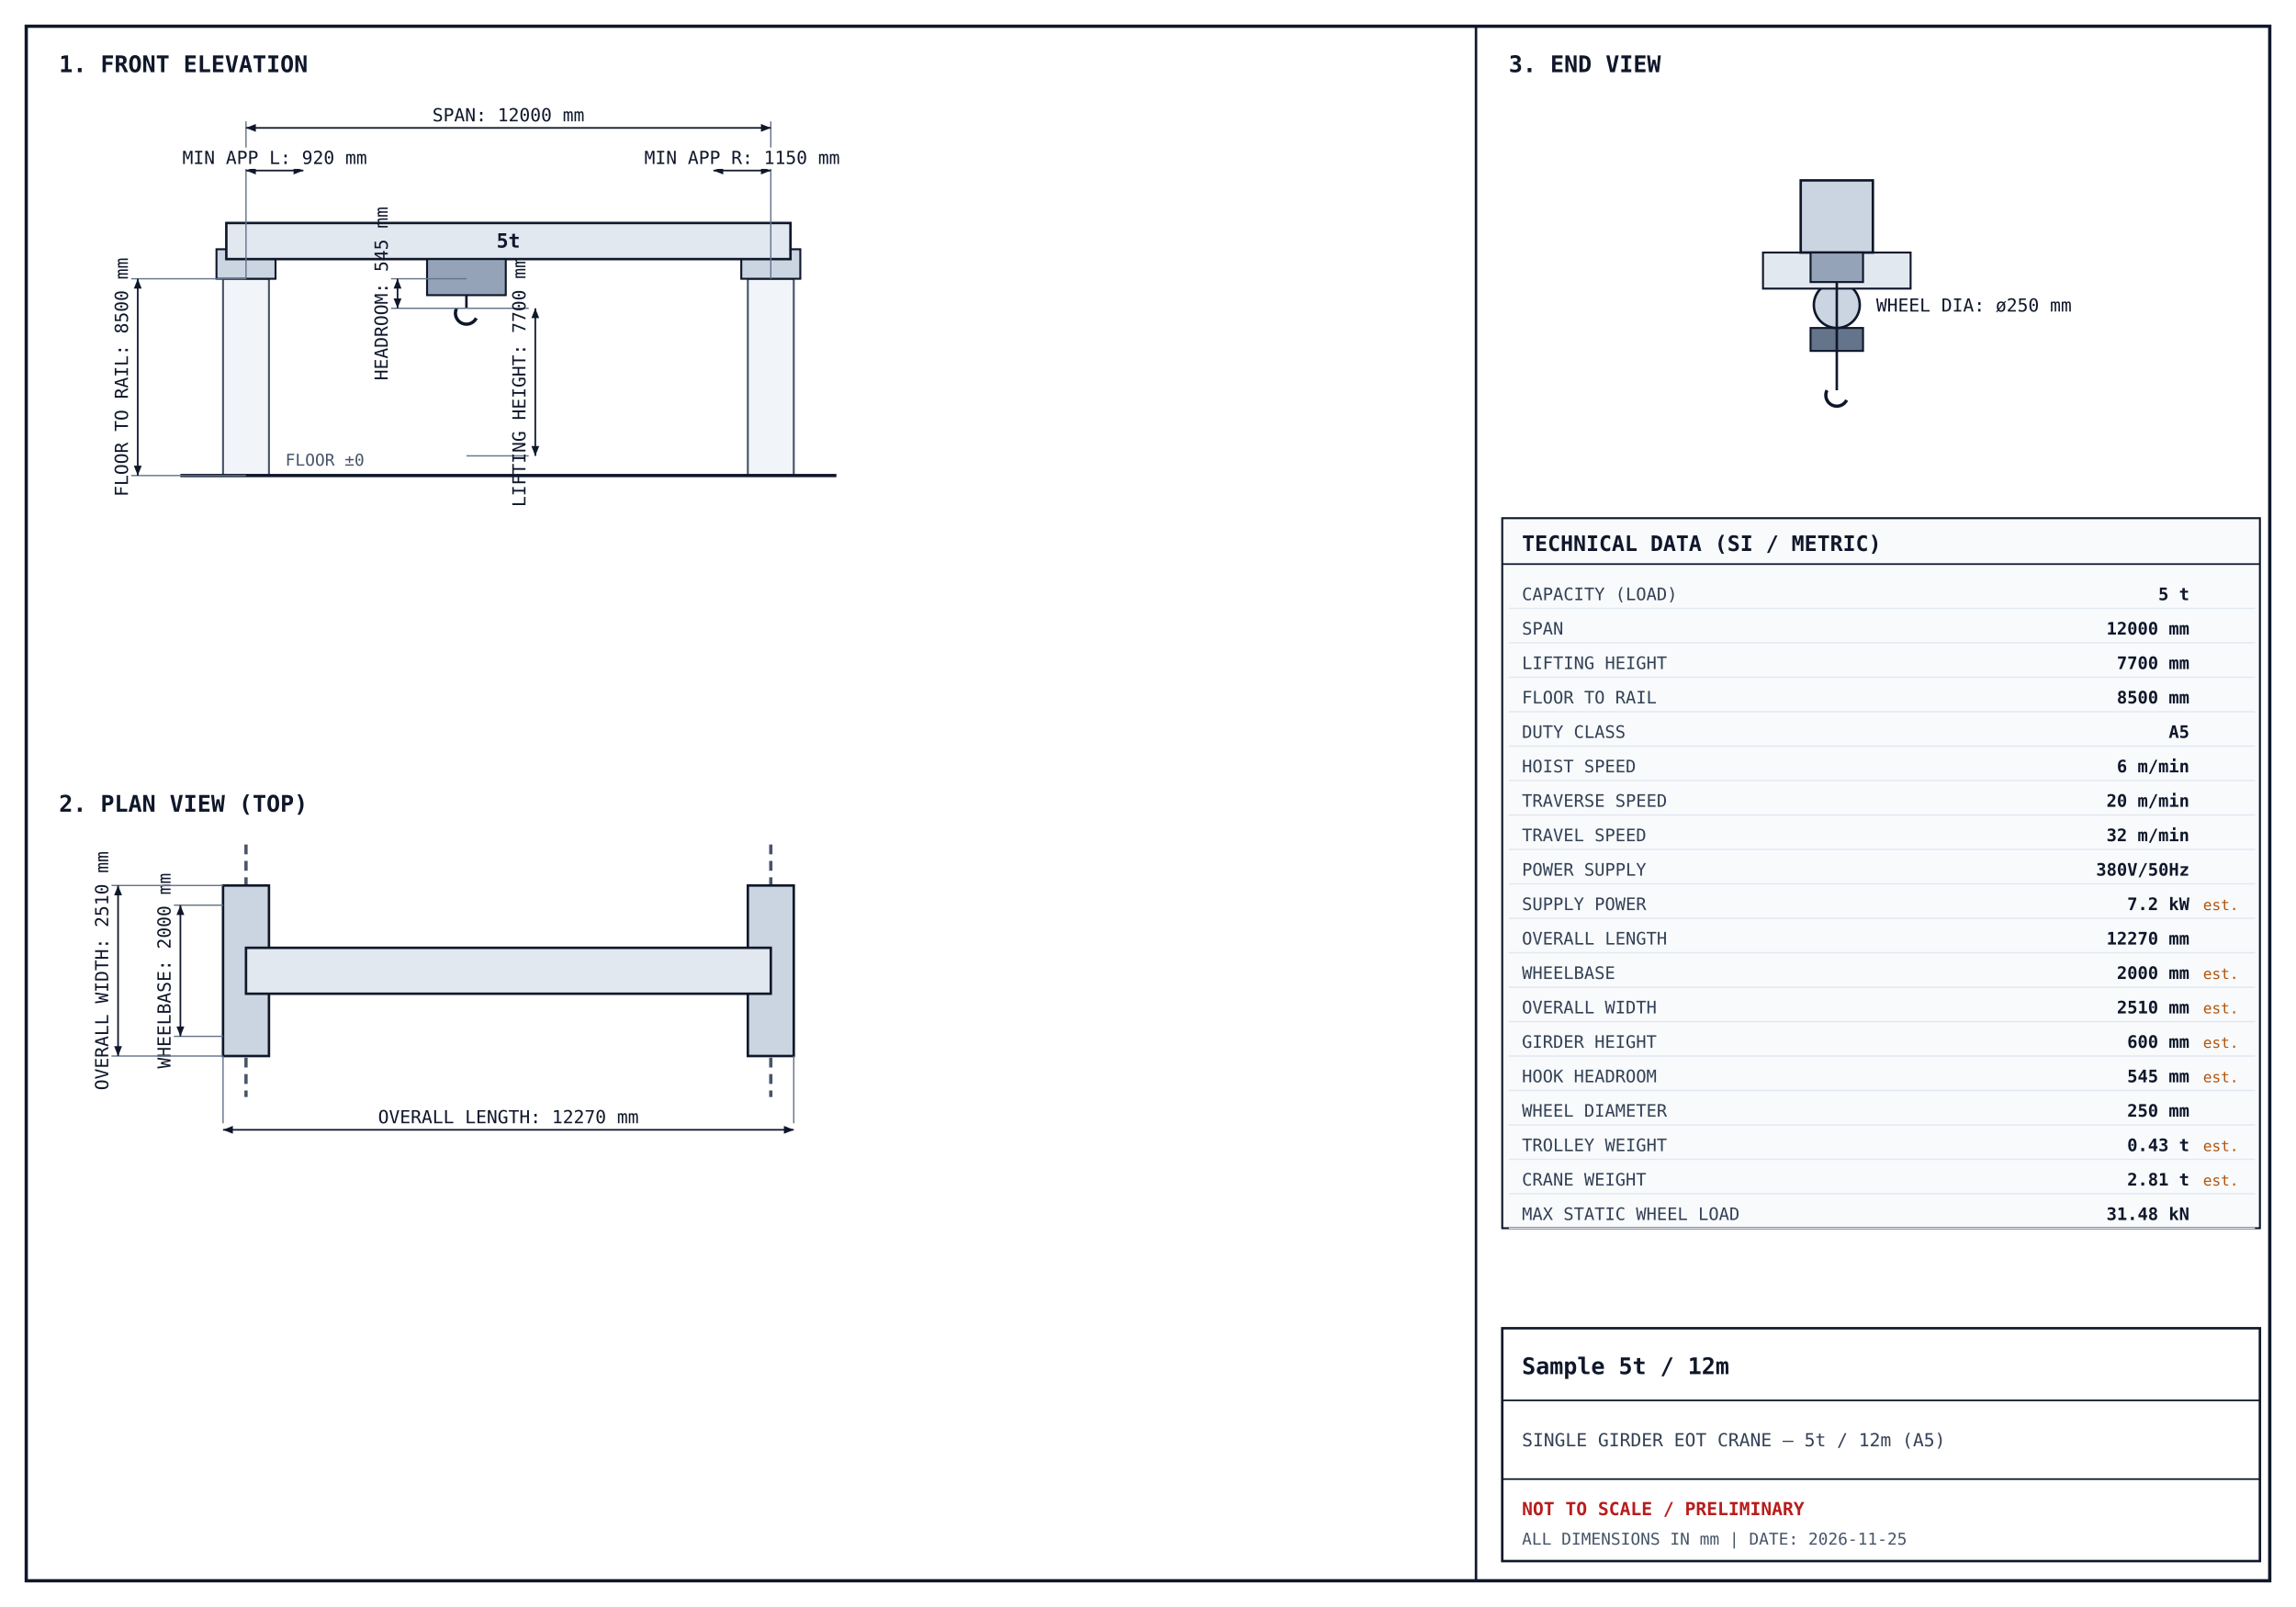
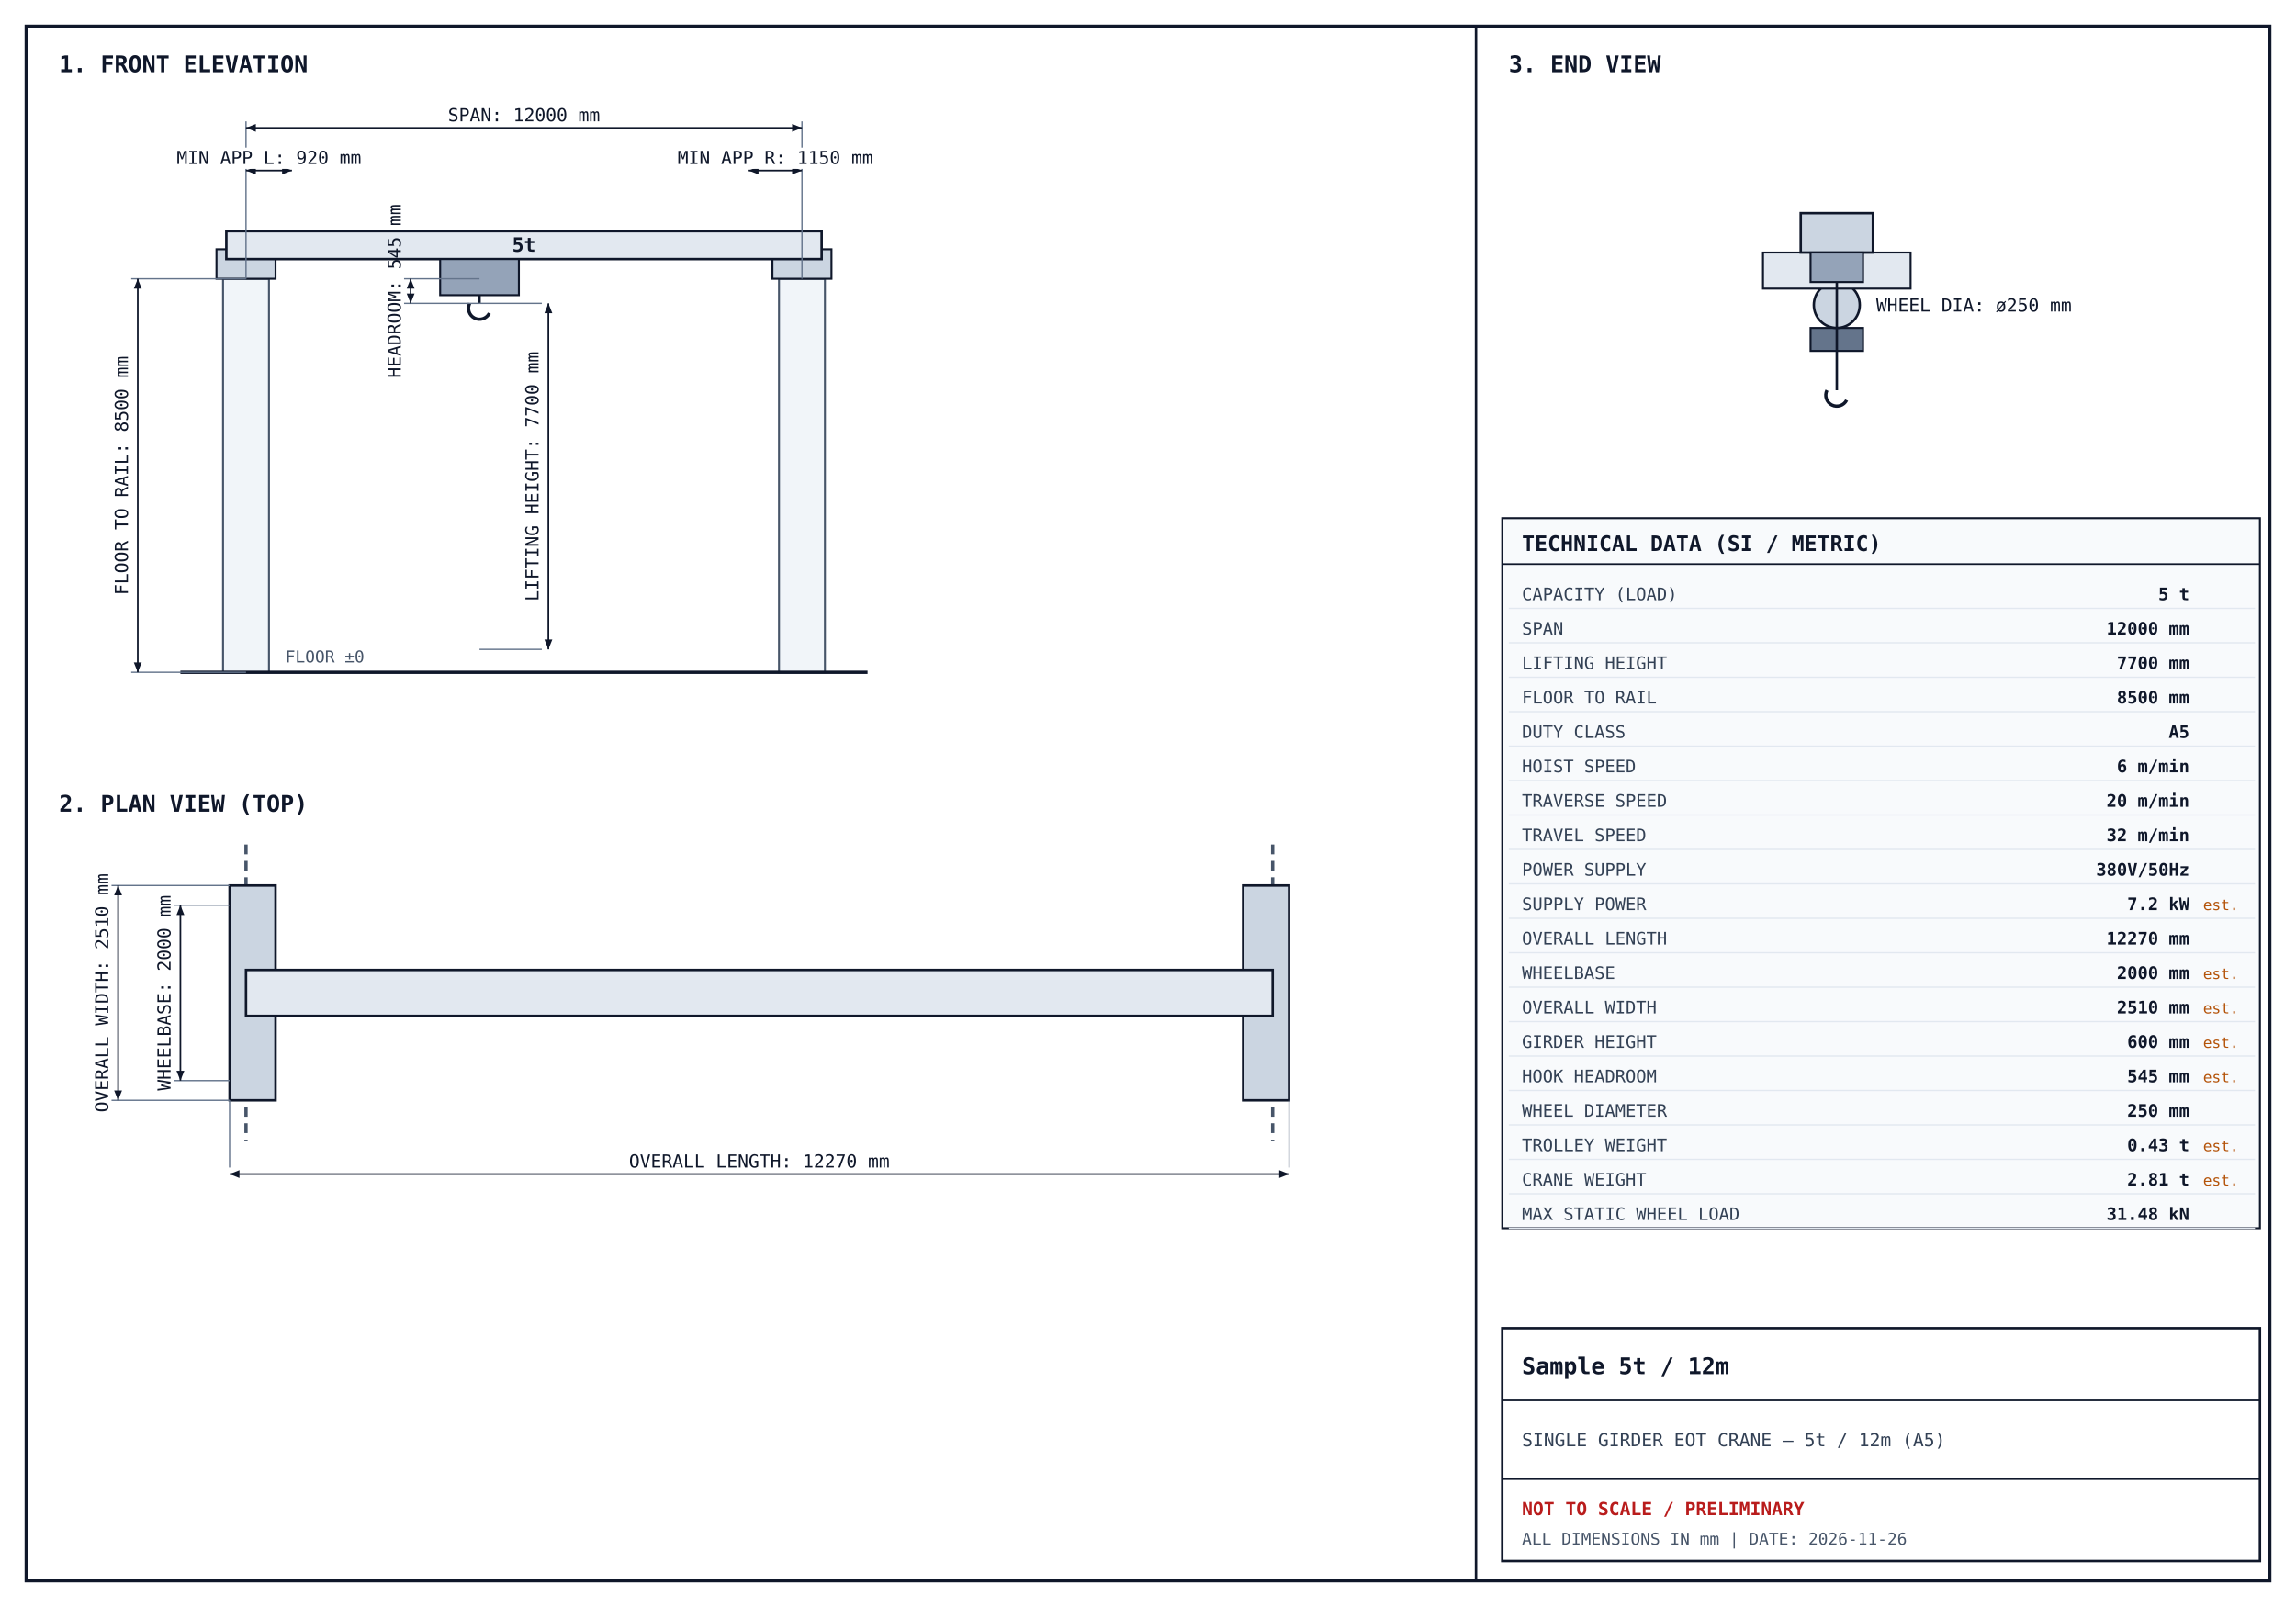
<svg xmlns="http://www.w3.org/2000/svg" width="1400" height="980" viewBox="0 0 1400 980">
  <defs>
    <marker id="arrow-start" viewBox="0 0 10 10" refX="0" refY="5" markerWidth="6" markerHeight="6" orient="auto">
      <path d="M 10 1 L 0 5 L 10 9 z" fill="#0f172a" />
    </marker>
    <marker id="arrow-end" viewBox="0 0 10 10" refX="10" refY="5" markerWidth="6" markerHeight="6" orient="auto">
      <path d="M 0 1 L 10 5 L 0 9 z" fill="#0f172a" />
    </marker>
  </defs>
  <rect width="1400" height="980" fill="#ffffff" />
  <rect x="16" y="16" width="1368" height="948" fill="none" stroke="#0f172a" stroke-width="2" />
  <line x1="900" y1="16" x2="900" y2="964" stroke="#0f172a" stroke-width="1.5" />
  <text x="36" y="44" font-family="monospace" font-size="14" font-weight="bold" fill="#0f172a">1. FRONT ELEVATION</text>
-   <rect x="136" y="170" width="28" height="120" fill="#f1f5f9" stroke="#475569" stroke-width="1.2" />
-   <rect x="456" y="170" width="28" height="120" fill="#f1f5f9" stroke="#475569" stroke-width="1.2" />
-   <line x1="110" y1="290" x2="510" y2="290" stroke="#0f172a" stroke-width="2" />
-   <text x="174" y="284" font-family="monospace" font-size="10" fill="#475569">FLOOR ±0</text>
+   <rect x="136" y="170" width="28" height="240" fill="#f1f5f9" stroke="#475569" stroke-width="1.2" />
+   <rect x="475" y="170" width="28" height="240" fill="#f1f5f9" stroke="#475569" stroke-width="1.2" />
+   <line x1="110" y1="410" x2="529" y2="410" stroke="#0f172a" stroke-width="2" />
+   <text x="174" y="404" font-family="monospace" font-size="10" fill="#475569">FLOOR ±0</text>
  <rect x="132" y="152" width="36" height="18" fill="#cbd5e1" stroke="#0f172a" stroke-width="1.2" />
-   <rect x="452" y="152" width="36" height="18" fill="#cbd5e1" stroke="#0f172a" stroke-width="1.2" />
-   <rect x="138" y="136" width="344" height="22" fill="#e2e8f0" stroke="#0f172a" stroke-width="1.5" />
-   <text x="310" y="151" text-anchor="middle" font-family="monospace" font-size="12" font-weight="bold" fill="#0f172a">5t</text>
-   <rect x="260.4" y="158" width="48" height="22" fill="#94a3b8" stroke="#0f172a" stroke-width="1.2" />
-   <line x1="284.4" y1="180" x2="284.4" y2="188" stroke="#0f172a" stroke-width="1.5" />
-   <path d="M 278.4 188 A 6 6 0 1 0 290.4 194" fill="none" stroke="#0f172a" stroke-width="2" />
+   <rect x="471" y="152" width="36" height="18" fill="#cbd5e1" stroke="#0f172a" stroke-width="1.2" />
+   <rect x="138" y="141" width="363" height="17" fill="#e2e8f0" stroke="#0f172a" stroke-width="1.5" />
+   <text x="319.5" y="153.5" text-anchor="middle" font-family="monospace" font-size="12" font-weight="bold" fill="#0f172a">5t</text>
+   <rect x="268.38" y="158" width="48" height="22" fill="#94a3b8" stroke="#0f172a" stroke-width="1.2" />
+   <line x1="292.38" y1="180" x2="292.38" y2="185" stroke="#0f172a" stroke-width="1.5" />
+   <path d="M 286.38 185 A 6 6 0 1 0 298.38 191" fill="none" stroke="#0f172a" stroke-width="2" />
  <line x1="150" y1="170" x2="150" y2="74" stroke="#64748b" stroke-width="0.8" />
-   <line x1="470" y1="170" x2="470" y2="74" stroke="#64748b" stroke-width="0.8" />
-   <line x1="150" y1="78" x2="470" y2="78" stroke="#0f172a" stroke-width="1" marker-start="url(#arrow-start)" marker-end="url(#arrow-end)" />
-   <rect x="259.8" y="64" width="100.4" height="13" fill="#ffffff" />
-   <text x="310" y="74" text-anchor="middle" font-family="monospace" font-size="11" fill="#0f172a">SPAN: 12000 mm</text>
-   <line x1="150" y1="104" x2="185" y2="104" stroke="#0f172a" stroke-width="1" marker-start="url(#arrow-start)" marker-end="url(#arrow-end)" />
-   <rect x="107.4" y="90" width="120.2" height="13" fill="#ffffff" />
-   <text x="167.5" y="100" text-anchor="middle" font-family="monospace" font-size="11" fill="#0f172a">MIN APP L: 920 mm</text>
-   <line x1="435" y1="104" x2="470" y2="104" stroke="#0f172a" stroke-width="1" marker-start="url(#arrow-start)" marker-end="url(#arrow-end)" />
-   <rect x="389.1" y="90" width="126.8" height="13" fill="#ffffff" />
-   <text x="452.5" y="100" text-anchor="middle" font-family="monospace" font-size="11" fill="#0f172a">MIN APP R: 1150 mm</text>
+   <line x1="489" y1="170" x2="489" y2="74" stroke="#64748b" stroke-width="0.8" />
+   <line x1="150" y1="78" x2="489" y2="78" stroke="#0f172a" stroke-width="1" marker-start="url(#arrow-start)" marker-end="url(#arrow-end)" />
+   <rect x="269.3" y="64" width="100.4" height="13" fill="#ffffff" />
+   <text x="319.5" y="74" text-anchor="middle" font-family="monospace" font-size="11" fill="#0f172a">SPAN: 12000 mm</text>
+   <line x1="150" y1="104" x2="178" y2="104" stroke="#0f172a" stroke-width="1" marker-start="url(#arrow-start)" marker-end="url(#arrow-end)" />
+   <rect x="103.9" y="90" width="120.2" height="13" fill="#ffffff" />
+   <text x="164" y="100" text-anchor="middle" font-family="monospace" font-size="11" fill="#0f172a">MIN APP L: 920 mm</text>
+   <line x1="456.512" y1="104" x2="489" y2="104" stroke="#0f172a" stroke-width="1" marker-start="url(#arrow-start)" marker-end="url(#arrow-end)" />
+   <rect x="409.356" y="90" width="126.8" height="13" fill="#ffffff" />
+   <text x="472.756" y="100" text-anchor="middle" font-family="monospace" font-size="11" fill="#0f172a">MIN APP R: 1150 mm</text>
  <line x1="150" y1="170" x2="80" y2="170" stroke="#64748b" stroke-width="0.8" />
-   <line x1="150" y1="290" x2="80" y2="290" stroke="#64748b" stroke-width="0.8" />
-   <line x1="84" y1="170" x2="84" y2="290" stroke="#0f172a" stroke-width="1" marker-start="url(#arrow-start)" marker-end="url(#arrow-end)" />
-   <text x="78" y="230" text-anchor="middle" font-family="monospace" font-size="11" fill="#0f172a" transform="rotate(-90 78 230)">FLOOR TO RAIL: 8500 mm</text>
-   <line x1="284.4" y1="170" x2="238.4" y2="170" stroke="#64748b" stroke-width="0.8" />
-   <line x1="284.4" y1="188" x2="238.4" y2="188" stroke="#64748b" stroke-width="0.8" />
-   <line x1="242.4" y1="170" x2="242.4" y2="188" stroke="#0f172a" stroke-width="1" marker-start="url(#arrow-start)" marker-end="url(#arrow-end)" />
-   <text x="236.4" y="179" text-anchor="middle" font-family="monospace" font-size="11" fill="#0f172a" transform="rotate(-90 236.4 179)">HEADROOM: 545 mm</text>
-   <line x1="284.4" y1="188" x2="322.4" y2="188" stroke="#64748b" stroke-width="0.8" />
-   <line x1="284.4" y1="278" x2="322.4" y2="278" stroke="#64748b" stroke-width="0.8" />
-   <line x1="326.4" y1="188" x2="326.4" y2="278" stroke="#0f172a" stroke-width="1" marker-start="url(#arrow-start)" marker-end="url(#arrow-end)" />
-   <text x="320.4" y="233" text-anchor="middle" font-family="monospace" font-size="11" fill="#0f172a" transform="rotate(-90 320.4 233)">LIFTING HEIGHT: 7700 mm</text>
+   <line x1="150" y1="410" x2="80" y2="410" stroke="#64748b" stroke-width="0.8" />
+   <line x1="84" y1="170" x2="84" y2="410" stroke="#0f172a" stroke-width="1" marker-start="url(#arrow-start)" marker-end="url(#arrow-end)" />
+   <text x="78" y="290" text-anchor="middle" font-family="monospace" font-size="11" fill="#0f172a" transform="rotate(-90 78 290)">FLOOR TO RAIL: 8500 mm</text>
+   <line x1="292.38" y1="170" x2="246.38" y2="170" stroke="#64748b" stroke-width="0.8" />
+   <line x1="292.38" y1="185" x2="246.38" y2="185" stroke="#64748b" stroke-width="0.8" />
+   <line x1="250.38" y1="170" x2="250.38" y2="185" stroke="#0f172a" stroke-width="1" marker-start="url(#arrow-start)" marker-end="url(#arrow-end)" />
+   <text x="244.38" y="177.5" text-anchor="middle" font-family="monospace" font-size="11" fill="#0f172a" transform="rotate(-90 244.38 177.5)">HEADROOM: 545 mm</text>
+   <line x1="292.38" y1="185" x2="330.38" y2="185" stroke="#64748b" stroke-width="0.8" />
+   <line x1="292.38" y1="396" x2="330.38" y2="396" stroke="#64748b" stroke-width="0.8" />
+   <line x1="334.38" y1="185" x2="334.38" y2="396" stroke="#0f172a" stroke-width="1" marker-start="url(#arrow-start)" marker-end="url(#arrow-end)" />
+   <text x="328.38" y="290.5" text-anchor="middle" font-family="monospace" font-size="11" fill="#0f172a" transform="rotate(-90 328.38 290.5)">LIFTING HEIGHT: 7700 mm</text>
  <text x="36" y="495" font-family="monospace" font-size="14" font-weight="bold" fill="#0f172a">2. PLAN VIEW (TOP)</text>
-   <line x1="150" y1="515" x2="150" y2="669" stroke="#475569" stroke-width="2" stroke-dasharray="6,4" />
-   <line x1="470" y1="515" x2="470" y2="669" stroke="#475569" stroke-width="2" stroke-dasharray="6,4" />
-   <rect x="136" y="540" width="28" height="104" fill="#cbd5e1" stroke="#0f172a" stroke-width="1.5" />
-   <rect x="456" y="540" width="28" height="104" fill="#cbd5e1" stroke="#0f172a" stroke-width="1.5" />
-   <rect x="150" y="578" width="320" height="28" fill="#e2e8f0" stroke="#0f172a" stroke-width="1.5" />
-   <line x1="136" y1="644" x2="136" y2="685" stroke="#64748b" stroke-width="0.8" />
-   <line x1="484" y1="644" x2="484" y2="685" stroke="#64748b" stroke-width="0.8" />
-   <line x1="136" y1="689" x2="484" y2="689" stroke="#0f172a" stroke-width="1" marker-start="url(#arrow-start)" marker-end="url(#arrow-end)" />
-   <rect x="226.8" y="675" width="166.4" height="13" fill="#ffffff" />
-   <text x="310" y="685" text-anchor="middle" font-family="monospace" font-size="11" fill="#0f172a">OVERALL LENGTH: 12270 mm</text>
-   <line x1="136" y1="552" x2="106" y2="552" stroke="#64748b" stroke-width="0.8" />
-   <line x1="136" y1="632" x2="106" y2="632" stroke="#64748b" stroke-width="0.8" />
-   <line x1="110" y1="552" x2="110" y2="632" stroke="#0f172a" stroke-width="1" marker-start="url(#arrow-start)" marker-end="url(#arrow-end)" />
-   <text x="104" y="592" text-anchor="middle" font-family="monospace" font-size="11" fill="#0f172a" transform="rotate(-90 104 592)">WHEELBASE: 2000 mm</text>
-   <line x1="136" y1="540" x2="68" y2="540" stroke="#64748b" stroke-width="0.8" />
-   <line x1="136" y1="644" x2="68" y2="644" stroke="#64748b" stroke-width="0.8" />
-   <line x1="72" y1="540" x2="72" y2="644" stroke="#0f172a" stroke-width="1" marker-start="url(#arrow-start)" marker-end="url(#arrow-end)" />
-   <text x="66" y="592" text-anchor="middle" font-family="monospace" font-size="11" fill="#0f172a" transform="rotate(-90 66 592)">OVERALL WIDTH: 2510 mm</text>
+   <line x1="150" y1="515" x2="150" y2="696" stroke="#475569" stroke-width="2" stroke-dasharray="6,4" />
+   <line x1="776" y1="515" x2="776" y2="696" stroke="#475569" stroke-width="2" stroke-dasharray="6,4" />
+   <rect x="140" y="540" width="28" height="131" fill="#cbd5e1" stroke="#0f172a" stroke-width="1.5" />
+   <rect x="758" y="540" width="28" height="131" fill="#cbd5e1" stroke="#0f172a" stroke-width="1.5" />
+   <rect x="150" y="591.5" width="626" height="28" fill="#e2e8f0" stroke="#0f172a" stroke-width="1.5" />
+   <line x1="140" y1="671" x2="140" y2="712" stroke="#64748b" stroke-width="0.8" />
+   <line x1="786" y1="671" x2="786" y2="712" stroke="#64748b" stroke-width="0.8" />
+   <line x1="140" y1="716" x2="786" y2="716" stroke="#0f172a" stroke-width="1" marker-start="url(#arrow-start)" marker-end="url(#arrow-end)" />
+   <rect x="379.8" y="702" width="166.4" height="13" fill="#ffffff" />
+   <text x="463" y="712" text-anchor="middle" font-family="monospace" font-size="11" fill="#0f172a">OVERALL LENGTH: 12270 mm</text>
+   <line x1="140" y1="552" x2="106" y2="552" stroke="#64748b" stroke-width="0.8" />
+   <line x1="140" y1="659" x2="106" y2="659" stroke="#64748b" stroke-width="0.8" />
+   <line x1="110" y1="552" x2="110" y2="659" stroke="#0f172a" stroke-width="1" marker-start="url(#arrow-start)" marker-end="url(#arrow-end)" />
+   <text x="104" y="605.5" text-anchor="middle" font-family="monospace" font-size="11" fill="#0f172a" transform="rotate(-90 104 605.5)">WHEELBASE: 2000 mm</text>
+   <line x1="140" y1="540" x2="68" y2="540" stroke="#64748b" stroke-width="0.8" />
+   <line x1="140" y1="671" x2="68" y2="671" stroke="#64748b" stroke-width="0.8" />
+   <line x1="72" y1="540" x2="72" y2="671" stroke="#0f172a" stroke-width="1" marker-start="url(#arrow-start)" marker-end="url(#arrow-end)" />
+   <text x="66" y="605.5" text-anchor="middle" font-family="monospace" font-size="11" fill="#0f172a" transform="rotate(-90 66 605.5)">OVERALL WIDTH: 2510 mm</text>
  <text x="920" y="44" font-family="monospace" font-size="14" font-weight="bold" fill="#0f172a">3. END VIEW</text>
  <rect x="1104" y="200" width="32" height="14" fill="#64748b" stroke="#0f172a" stroke-width="1.2" />
  <circle cx="1120" cy="186" r="14" fill="#cbd5e1" stroke="#0f172a" stroke-width="1.5" />
  <rect x="1075" y="154" width="90" height="22" fill="#e2e8f0" stroke="#0f172a" stroke-width="1.2" />
-   <rect x="1098" y="110" width="44" height="44" fill="#cbd5e1" stroke="#0f172a" stroke-width="1.5" />
+   <rect x="1098" y="130" width="44" height="24" fill="#cbd5e1" stroke="#0f172a" stroke-width="1.5" />
  <rect x="1104" y="154" width="32" height="18" fill="#94a3b8" stroke="#0f172a" stroke-width="1.2" />
  <line x1="1120" y1="172" x2="1120" y2="238" stroke="#0f172a" stroke-width="1.5" />
  <path d="M 1114 238 A 6 6 0 1 0 1126 244" fill="none" stroke="#0f172a" stroke-width="2" />
  <text x="1144" y="190" font-family="monospace" font-size="11" fill="#0f172a">WHEEL DIA: ø250 mm</text>
  <rect x="916" y="316" width="462" height="433" fill="#f8fafc" stroke="#0f172a" stroke-width="1.2" />
  <text x="928" y="336" font-family="monospace" font-size="13" font-weight="bold" fill="#0f172a">TECHNICAL DATA (SI / METRIC)</text>
  <line x1="916" y1="344" x2="1378" y2="344" stroke="#0f172a" stroke-width="1" />
  <line x1="920" y1="371" x2="1375" y2="371" stroke="#e2e8f0" stroke-width="0.8" />
  <text x="928" y="366" font-family="monospace" font-size="10.5" fill="#334155">CAPACITY (LOAD)</text>
  <text x="1335" y="366" text-anchor="end" font-family="monospace" font-size="10.5" font-weight="bold" fill="#0f172a">5 t</text>
  <line x1="920" y1="392" x2="1375" y2="392" stroke="#e2e8f0" stroke-width="0.8" />
  <text x="928" y="387" font-family="monospace" font-size="10.5" fill="#334155">SPAN</text>
  <text x="1335" y="387" text-anchor="end" font-family="monospace" font-size="10.5" font-weight="bold" fill="#0f172a">12000 mm</text>
  <line x1="920" y1="413" x2="1375" y2="413" stroke="#e2e8f0" stroke-width="0.8" />
  <text x="928" y="408" font-family="monospace" font-size="10.5" fill="#334155">LIFTING HEIGHT</text>
  <text x="1335" y="408" text-anchor="end" font-family="monospace" font-size="10.5" font-weight="bold" fill="#0f172a">7700 mm</text>
  <line x1="920" y1="434" x2="1375" y2="434" stroke="#e2e8f0" stroke-width="0.8" />
  <text x="928" y="429" font-family="monospace" font-size="10.5" fill="#334155">FLOOR TO RAIL</text>
  <text x="1335" y="429" text-anchor="end" font-family="monospace" font-size="10.5" font-weight="bold" fill="#0f172a">8500 mm</text>
  <line x1="920" y1="455" x2="1375" y2="455" stroke="#e2e8f0" stroke-width="0.8" />
  <text x="928" y="450" font-family="monospace" font-size="10.5" fill="#334155">DUTY CLASS</text>
  <text x="1335" y="450" text-anchor="end" font-family="monospace" font-size="10.5" font-weight="bold" fill="#0f172a">A5</text>
  <line x1="920" y1="476" x2="1375" y2="476" stroke="#e2e8f0" stroke-width="0.8" />
  <text x="928" y="471" font-family="monospace" font-size="10.5" fill="#334155">HOIST SPEED</text>
  <text x="1335" y="471" text-anchor="end" font-family="monospace" font-size="10.5" font-weight="bold" fill="#0f172a">6 m/min</text>
  <line x1="920" y1="497" x2="1375" y2="497" stroke="#e2e8f0" stroke-width="0.8" />
  <text x="928" y="492" font-family="monospace" font-size="10.5" fill="#334155">TRAVERSE SPEED</text>
  <text x="1335" y="492" text-anchor="end" font-family="monospace" font-size="10.5" font-weight="bold" fill="#0f172a">20 m/min</text>
  <line x1="920" y1="518" x2="1375" y2="518" stroke="#e2e8f0" stroke-width="0.8" />
  <text x="928" y="513" font-family="monospace" font-size="10.5" fill="#334155">TRAVEL SPEED</text>
  <text x="1335" y="513" text-anchor="end" font-family="monospace" font-size="10.5" font-weight="bold" fill="#0f172a">32 m/min</text>
  <line x1="920" y1="539" x2="1375" y2="539" stroke="#e2e8f0" stroke-width="0.8" />
  <text x="928" y="534" font-family="monospace" font-size="10.5" fill="#334155">POWER SUPPLY</text>
  <text x="1335" y="534" text-anchor="end" font-family="monospace" font-size="10.5" font-weight="bold" fill="#0f172a">380V/50Hz</text>
  <line x1="920" y1="560" x2="1375" y2="560" stroke="#e2e8f0" stroke-width="0.8" />
  <text x="928" y="555" font-family="monospace" font-size="10.5" fill="#334155">SUPPLY POWER</text>
  <text x="1335" y="555" text-anchor="end" font-family="monospace" font-size="10.5" font-weight="bold" fill="#0f172a">7.2 kW</text>
  <text x="1365" y="555" text-anchor="end" font-family="monospace" font-size="9" fill="#b45309">est.</text>
  <line x1="920" y1="581" x2="1375" y2="581" stroke="#e2e8f0" stroke-width="0.8" />
  <text x="928" y="576" font-family="monospace" font-size="10.5" fill="#334155">OVERALL LENGTH</text>
  <text x="1335" y="576" text-anchor="end" font-family="monospace" font-size="10.5" font-weight="bold" fill="#0f172a">12270 mm</text>
  <line x1="920" y1="602" x2="1375" y2="602" stroke="#e2e8f0" stroke-width="0.8" />
  <text x="928" y="597" font-family="monospace" font-size="10.5" fill="#334155">WHEELBASE</text>
  <text x="1335" y="597" text-anchor="end" font-family="monospace" font-size="10.5" font-weight="bold" fill="#0f172a">2000 mm</text>
  <text x="1365" y="597" text-anchor="end" font-family="monospace" font-size="9" fill="#b45309">est.</text>
  <line x1="920" y1="623" x2="1375" y2="623" stroke="#e2e8f0" stroke-width="0.8" />
  <text x="928" y="618" font-family="monospace" font-size="10.5" fill="#334155">OVERALL WIDTH</text>
  <text x="1335" y="618" text-anchor="end" font-family="monospace" font-size="10.5" font-weight="bold" fill="#0f172a">2510 mm</text>
  <text x="1365" y="618" text-anchor="end" font-family="monospace" font-size="9" fill="#b45309">est.</text>
  <line x1="920" y1="644" x2="1375" y2="644" stroke="#e2e8f0" stroke-width="0.8" />
  <text x="928" y="639" font-family="monospace" font-size="10.5" fill="#334155">GIRDER HEIGHT</text>
  <text x="1335" y="639" text-anchor="end" font-family="monospace" font-size="10.5" font-weight="bold" fill="#0f172a">600 mm</text>
  <text x="1365" y="639" text-anchor="end" font-family="monospace" font-size="9" fill="#b45309">est.</text>
  <line x1="920" y1="665" x2="1375" y2="665" stroke="#e2e8f0" stroke-width="0.8" />
  <text x="928" y="660" font-family="monospace" font-size="10.5" fill="#334155">HOOK HEADROOM</text>
  <text x="1335" y="660" text-anchor="end" font-family="monospace" font-size="10.5" font-weight="bold" fill="#0f172a">545 mm</text>
  <text x="1365" y="660" text-anchor="end" font-family="monospace" font-size="9" fill="#b45309">est.</text>
  <line x1="920" y1="686" x2="1375" y2="686" stroke="#e2e8f0" stroke-width="0.8" />
  <text x="928" y="681" font-family="monospace" font-size="10.5" fill="#334155">WHEEL DIAMETER</text>
  <text x="1335" y="681" text-anchor="end" font-family="monospace" font-size="10.5" font-weight="bold" fill="#0f172a">250 mm</text>
  <line x1="920" y1="707" x2="1375" y2="707" stroke="#e2e8f0" stroke-width="0.8" />
  <text x="928" y="702" font-family="monospace" font-size="10.5" fill="#334155">TROLLEY WEIGHT</text>
  <text x="1335" y="702" text-anchor="end" font-family="monospace" font-size="10.5" font-weight="bold" fill="#0f172a">0.43 t</text>
  <text x="1365" y="702" text-anchor="end" font-family="monospace" font-size="9" fill="#b45309">est.</text>
  <line x1="920" y1="728" x2="1375" y2="728" stroke="#e2e8f0" stroke-width="0.8" />
  <text x="928" y="723" font-family="monospace" font-size="10.5" fill="#334155">CRANE WEIGHT</text>
  <text x="1335" y="723" text-anchor="end" font-family="monospace" font-size="10.5" font-weight="bold" fill="#0f172a">2.81 t</text>
  <text x="1365" y="723" text-anchor="end" font-family="monospace" font-size="9" fill="#b45309">est.</text>
  <line x1="920" y1="749" x2="1375" y2="749" stroke="#e2e8f0" stroke-width="0.8" />
  <text x="928" y="744" font-family="monospace" font-size="10.5" fill="#334155">MAX STATIC WHEEL LOAD</text>
  <text x="1335" y="744" text-anchor="end" font-family="monospace" font-size="10.5" font-weight="bold" fill="#0f172a">31.48 kN</text>
  <rect x="916" y="810" width="462" height="142" fill="#ffffff" stroke="#0f172a" stroke-width="1.5" />
  <line x1="916" y1="854" x2="1378" y2="854" stroke="#0f172a" stroke-width="1" />
  <line x1="916" y1="902" x2="1378" y2="902" stroke="#0f172a" stroke-width="1" />
  <text x="928" y="838" font-family="monospace" font-size="14" font-weight="bold" fill="#0f172a">Sample 5t / 12m</text>
  <text x="928" y="882" font-family="monospace" font-size="11" fill="#334155">SINGLE GIRDER EOT CRANE — 5t / 12m (A5)</text>
  <text x="928" y="924" font-family="monospace" font-size="11" font-weight="bold" fill="#b91c1c">NOT TO SCALE / PRELIMINARY</text>
-   <text x="928" y="942" font-family="monospace" font-size="10" fill="#475569">ALL DIMENSIONS IN mm | DATE: 2026-11-25</text>
+   <text x="928" y="942" font-family="monospace" font-size="10" fill="#475569">ALL DIMENSIONS IN mm | DATE: 2026-11-26</text>
</svg>
